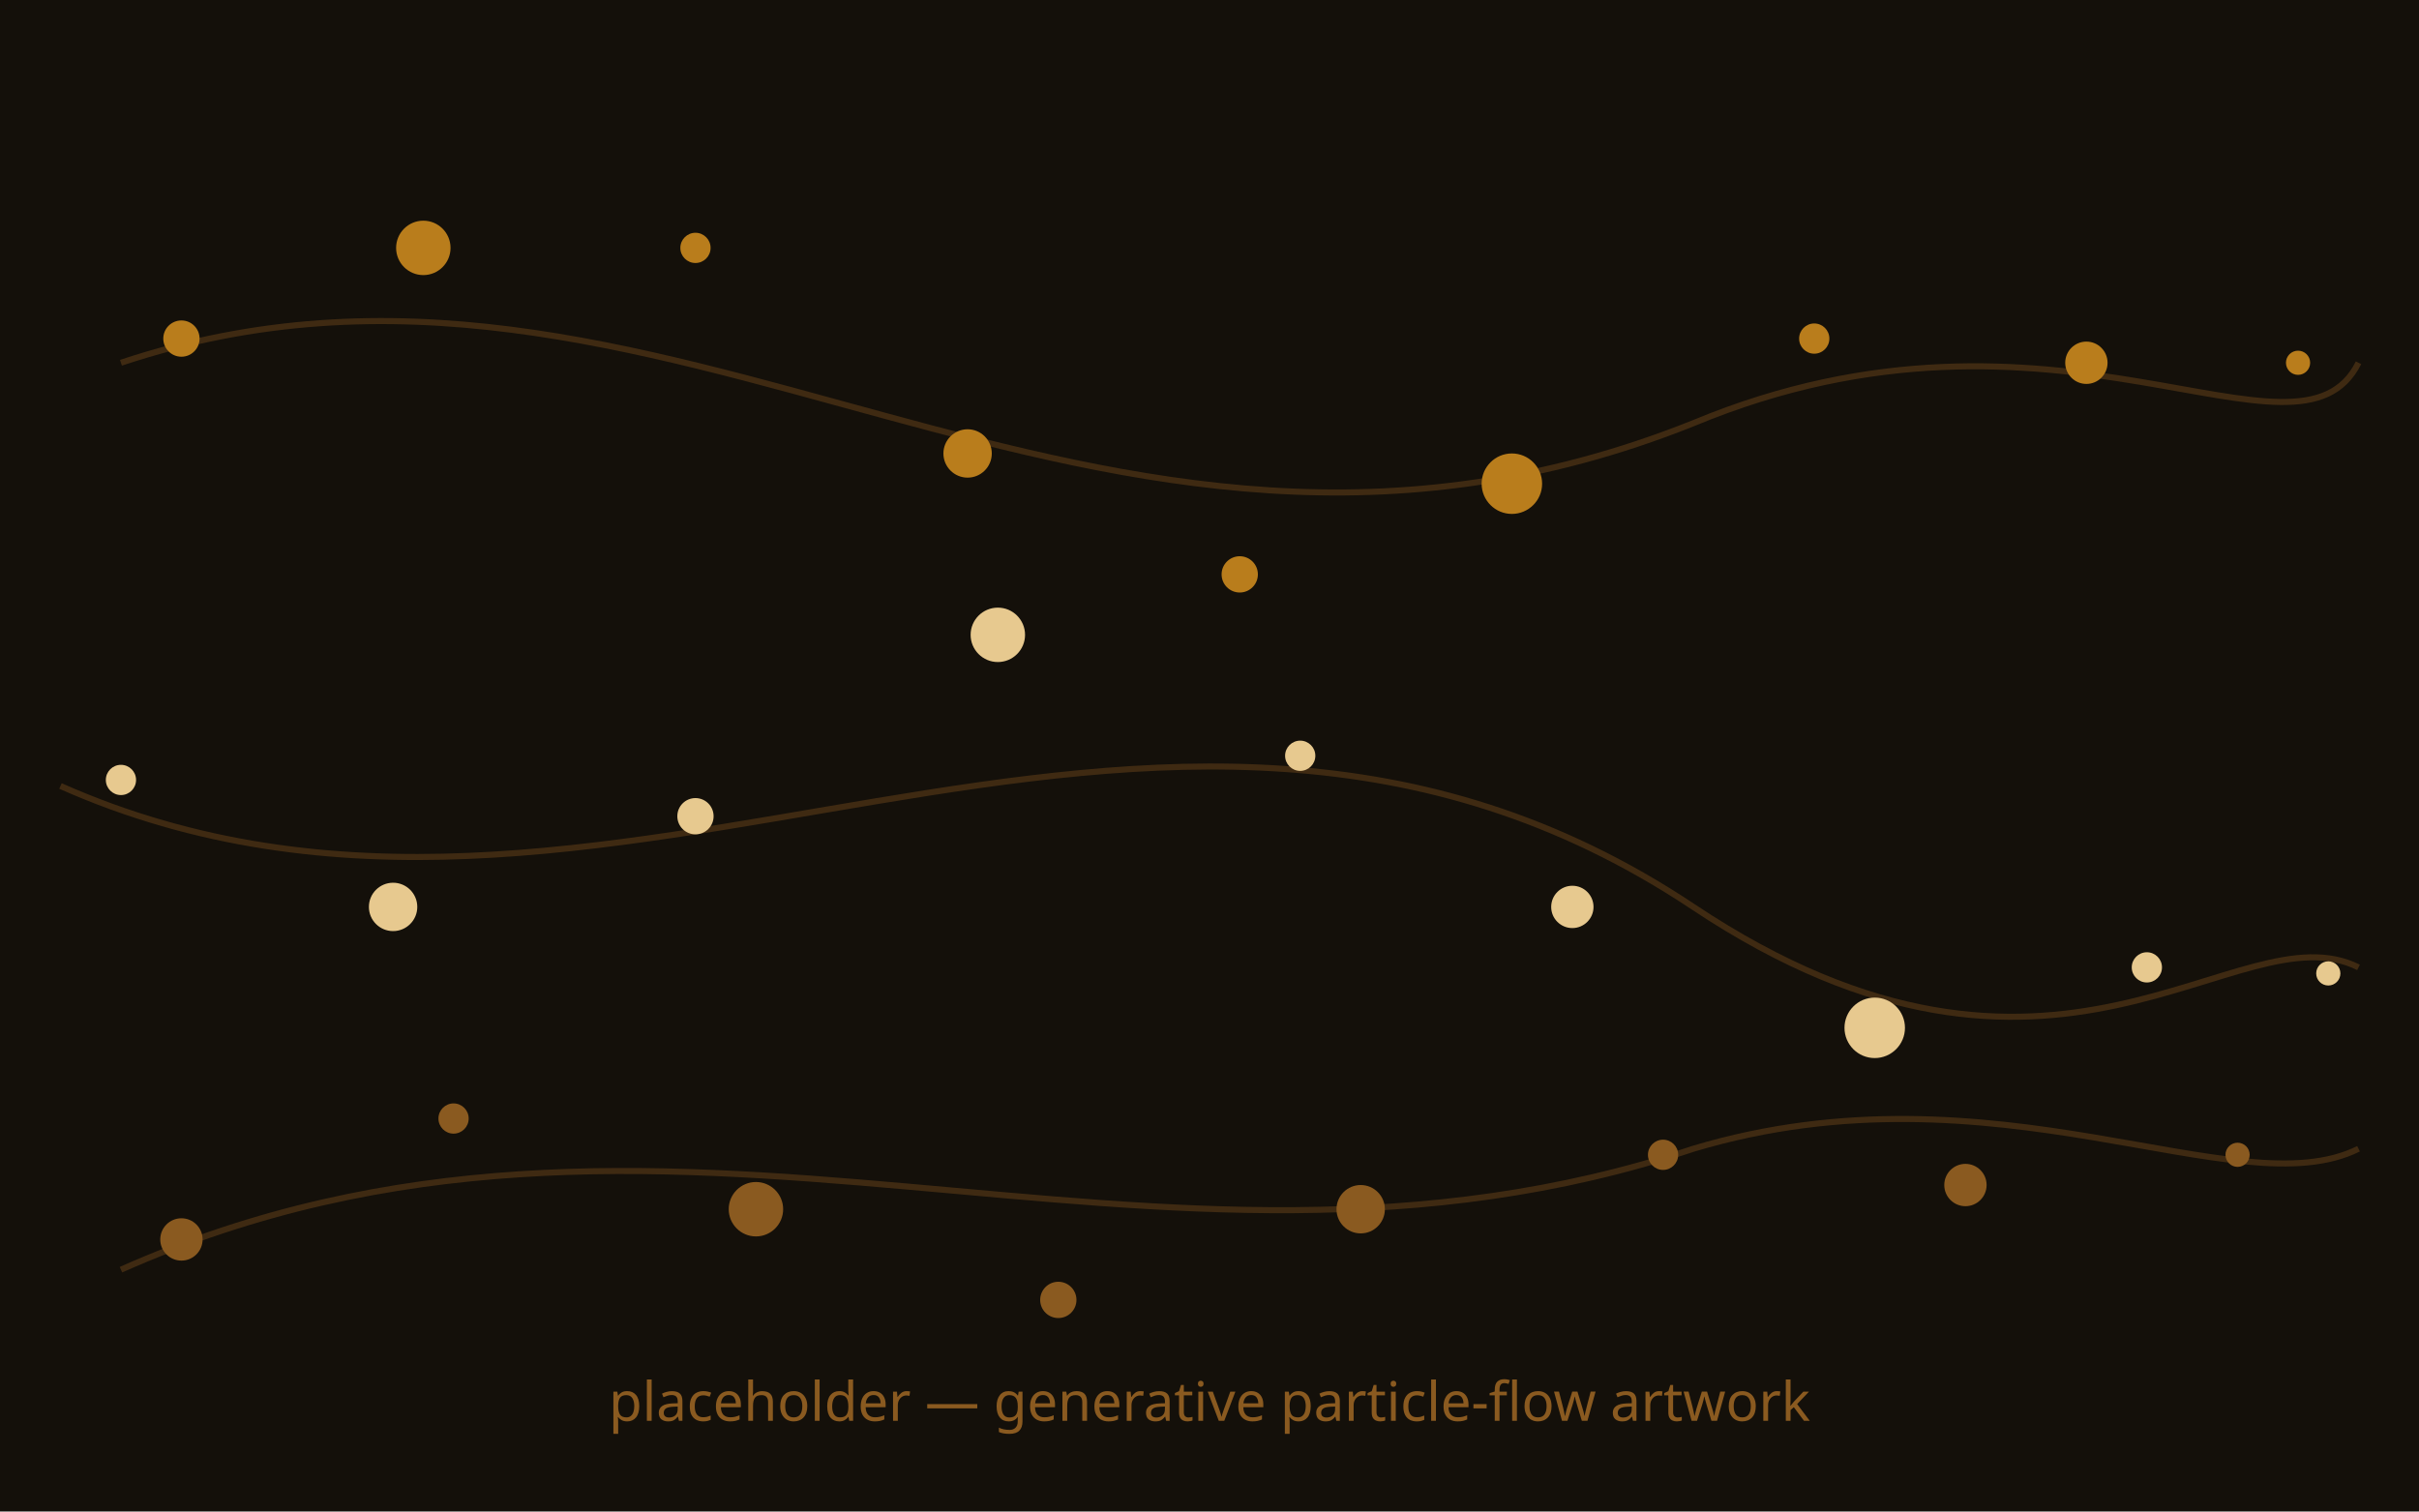
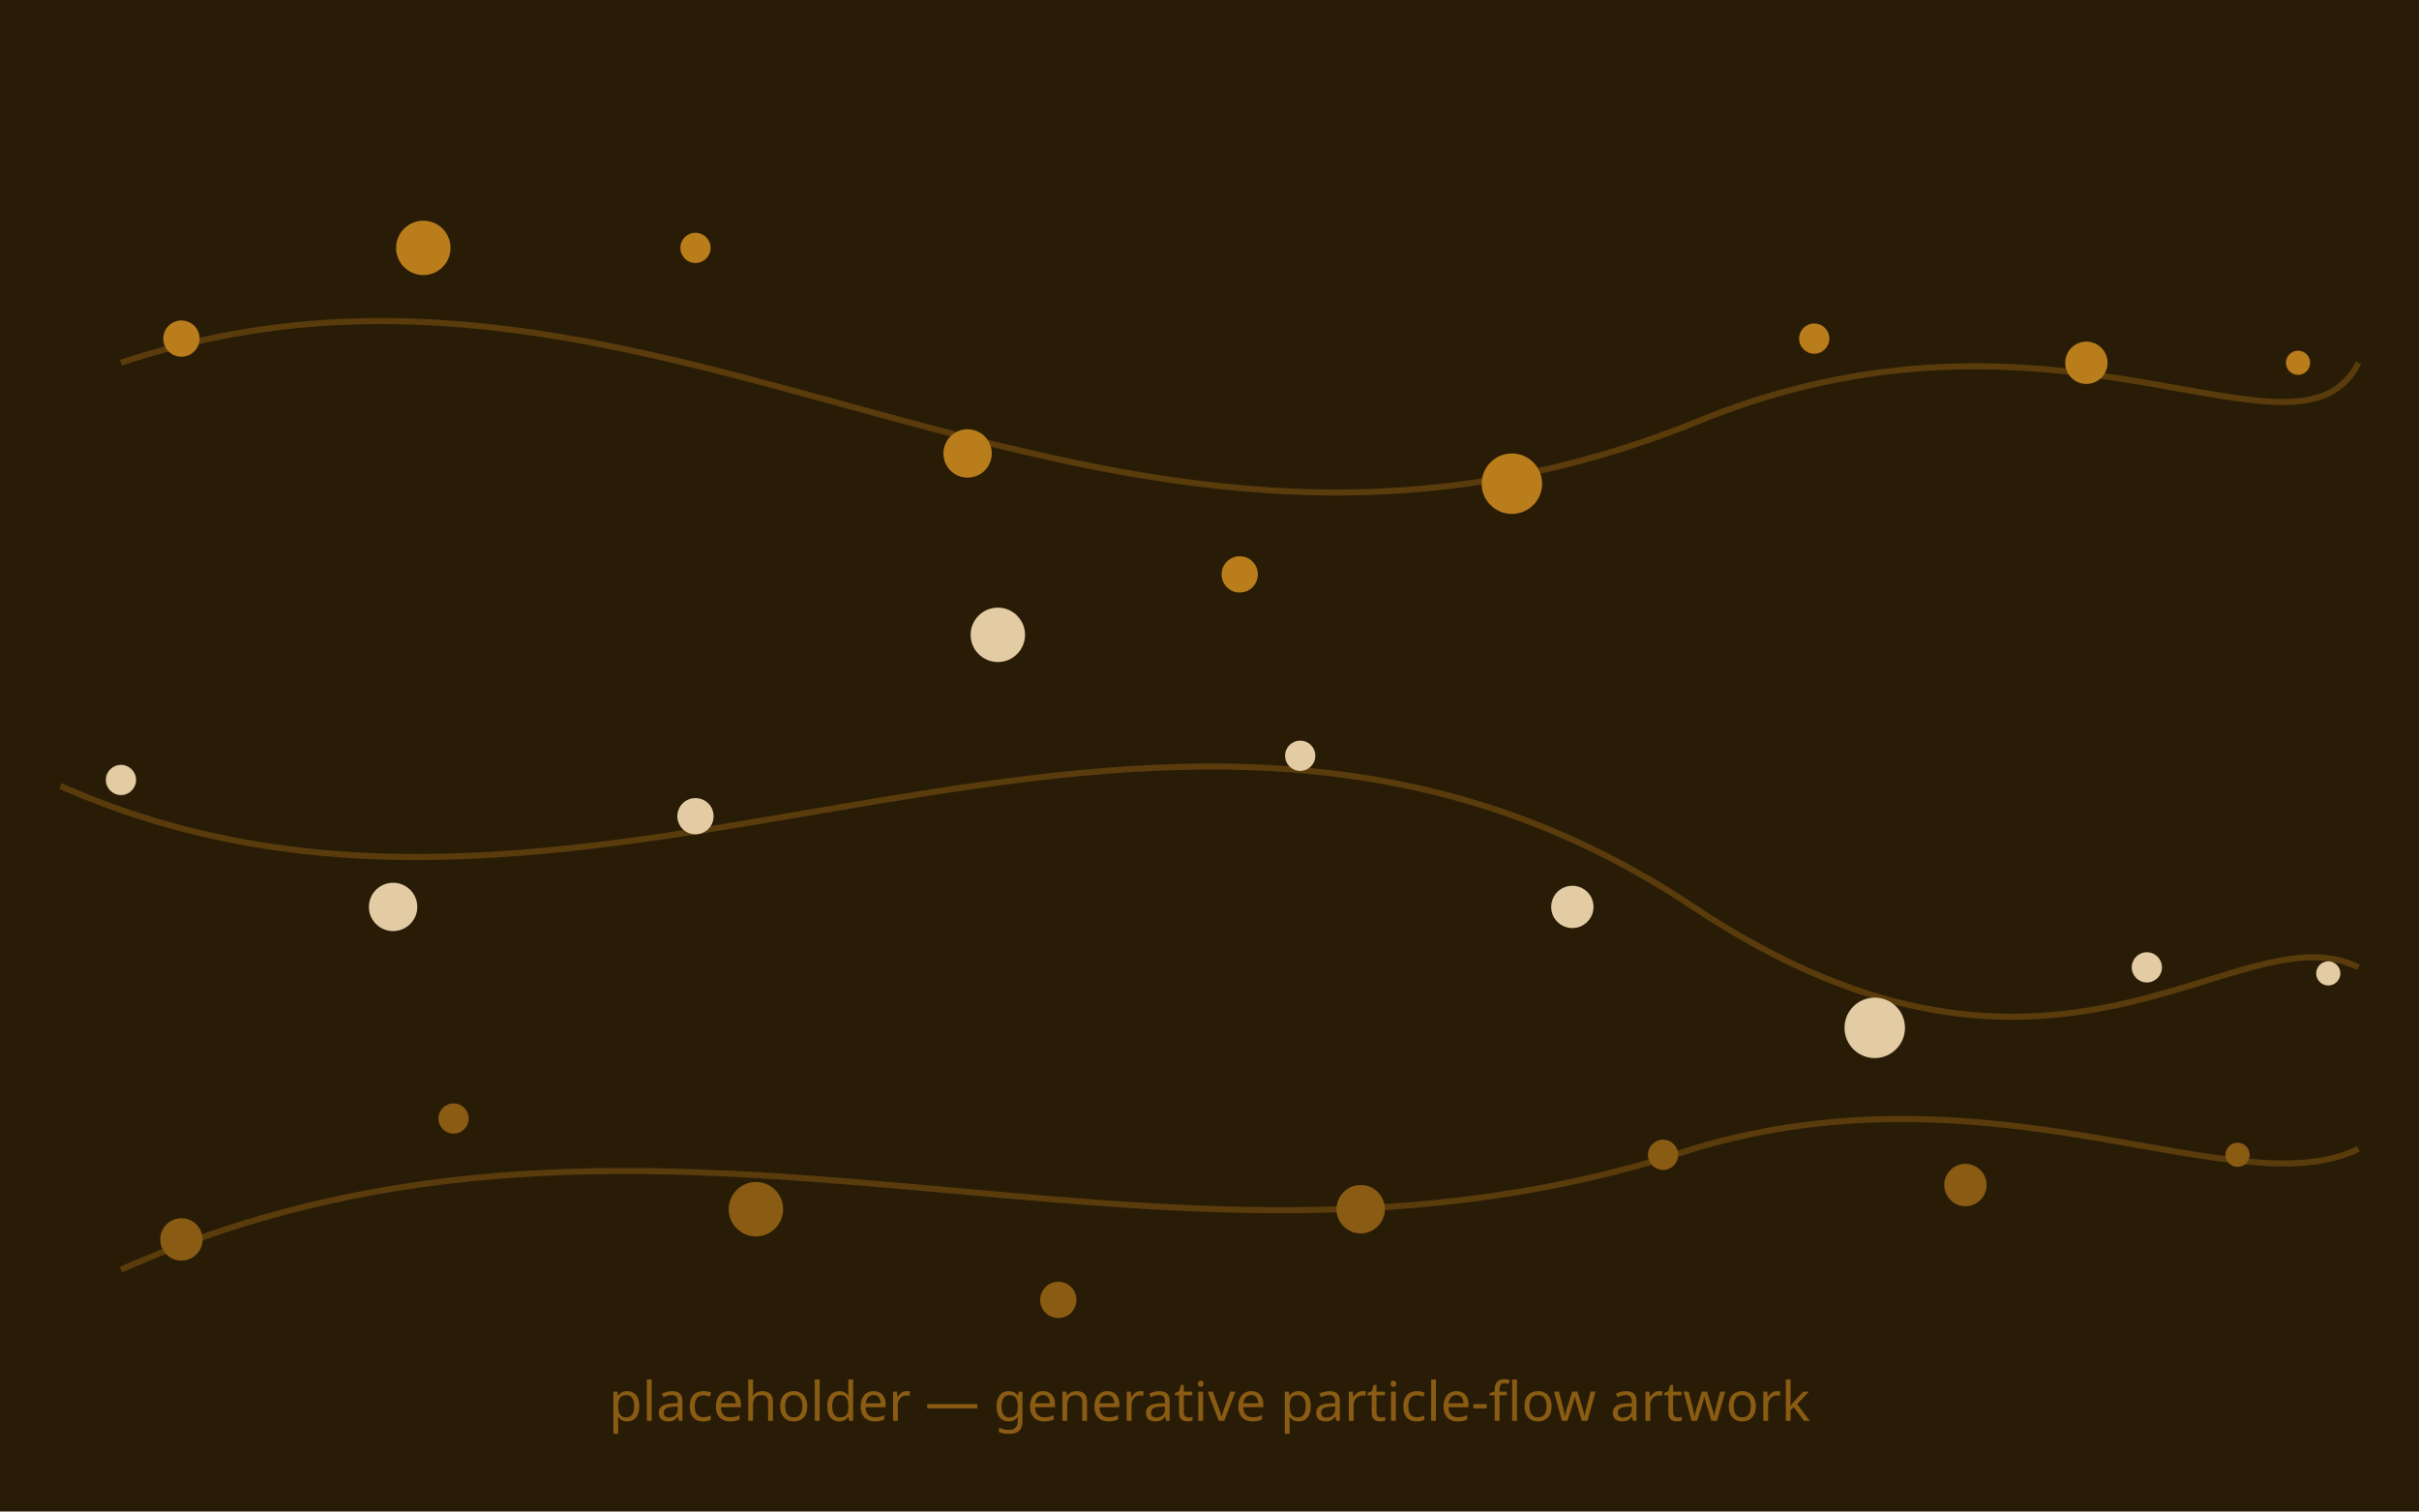
<svg xmlns="http://www.w3.org/2000/svg" viewBox="0 0 800 500" width="800" height="500" role="img" aria-label="Placeholder illustration of a generative artwork made of small particles flowing along curved paths across a canvas, built from simple shapes and motion">
-   <rect width="800" height="500" fill="#14100a" />
-   <path d="M40,120 C220,60 360,220 560,140 C680,90 760,160 780,120" fill="none" stroke="#3f2a12" stroke-width="2" />
-   <path d="M20,260 C200,340 380,180 560,300 C680,380 740,300 780,320" fill="none" stroke="#3f2a12" stroke-width="2" />
-   <path d="M40,420 C220,340 380,440 560,380 C660,350 740,400 780,380" fill="none" stroke="#3f2a12" stroke-width="2" />
+   <rect width="800" height="500" fill="#291c06" />
+   <path d="M40,120 C220,60 360,220 560,140 C680,90 760,160 780,120" fill="none" stroke="#5a3c0c" stroke-width="2" />
+   <path d="M20,260 C200,340 380,180 560,300 C680,380 740,300 780,320" fill="none" stroke="#5a3c0c" stroke-width="2" />
+   <path d="M40,420 C220,340 380,440 560,380 C660,350 740,400 780,380" fill="none" stroke="#5a3c0c" stroke-width="2" />
  <g fill="#b97d1c">
    <circle cx="60" cy="112" r="6" />
    <circle cx="140" cy="82" r="9" />
    <circle cx="230" cy="82" r="5" />
    <circle cx="320" cy="150" r="8" />
    <circle cx="410" cy="190" r="6" />
    <circle cx="500" cy="160" r="10" />
    <circle cx="600" cy="112" r="5" />
    <circle cx="690" cy="120" r="7" />
    <circle cx="760" cy="120" r="4" />
  </g>
-   <g fill="#e7c98f">
+   <g fill="#e3cba4">
    <circle cx="40" cy="258" r="5" />
    <circle cx="130" cy="300" r="8" />
    <circle cx="230" cy="270" r="6" />
    <circle cx="330" cy="210" r="9" />
    <circle cx="430" cy="250" r="5" />
    <circle cx="520" cy="300" r="7" />
    <circle cx="620" cy="340" r="10" />
    <circle cx="710" cy="320" r="5" />
    <circle cx="770" cy="322" r="4" />
  </g>
-   <g fill="#8a5a20">
+   <g fill="#8a5c13">
    <circle cx="60" cy="410" r="7" />
    <circle cx="150" cy="370" r="5" />
    <circle cx="250" cy="400" r="9" />
    <circle cx="350" cy="430" r="6" />
    <circle cx="450" cy="400" r="8" />
    <circle cx="550" cy="382" r="5" />
    <circle cx="650" cy="392" r="7" />
    <circle cx="740" cy="382" r="4" />
  </g>
-   <text x="400" y="470" font-family="sans-serif" font-size="18" fill="#8a5a20" text-anchor="middle">placeholder — generative particle-flow artwork</text>
+   <text x="400" y="470" font-family="sans-serif" font-size="18" fill="#8a5c13" text-anchor="middle">placeholder — generative particle-flow artwork</text>
</svg>
